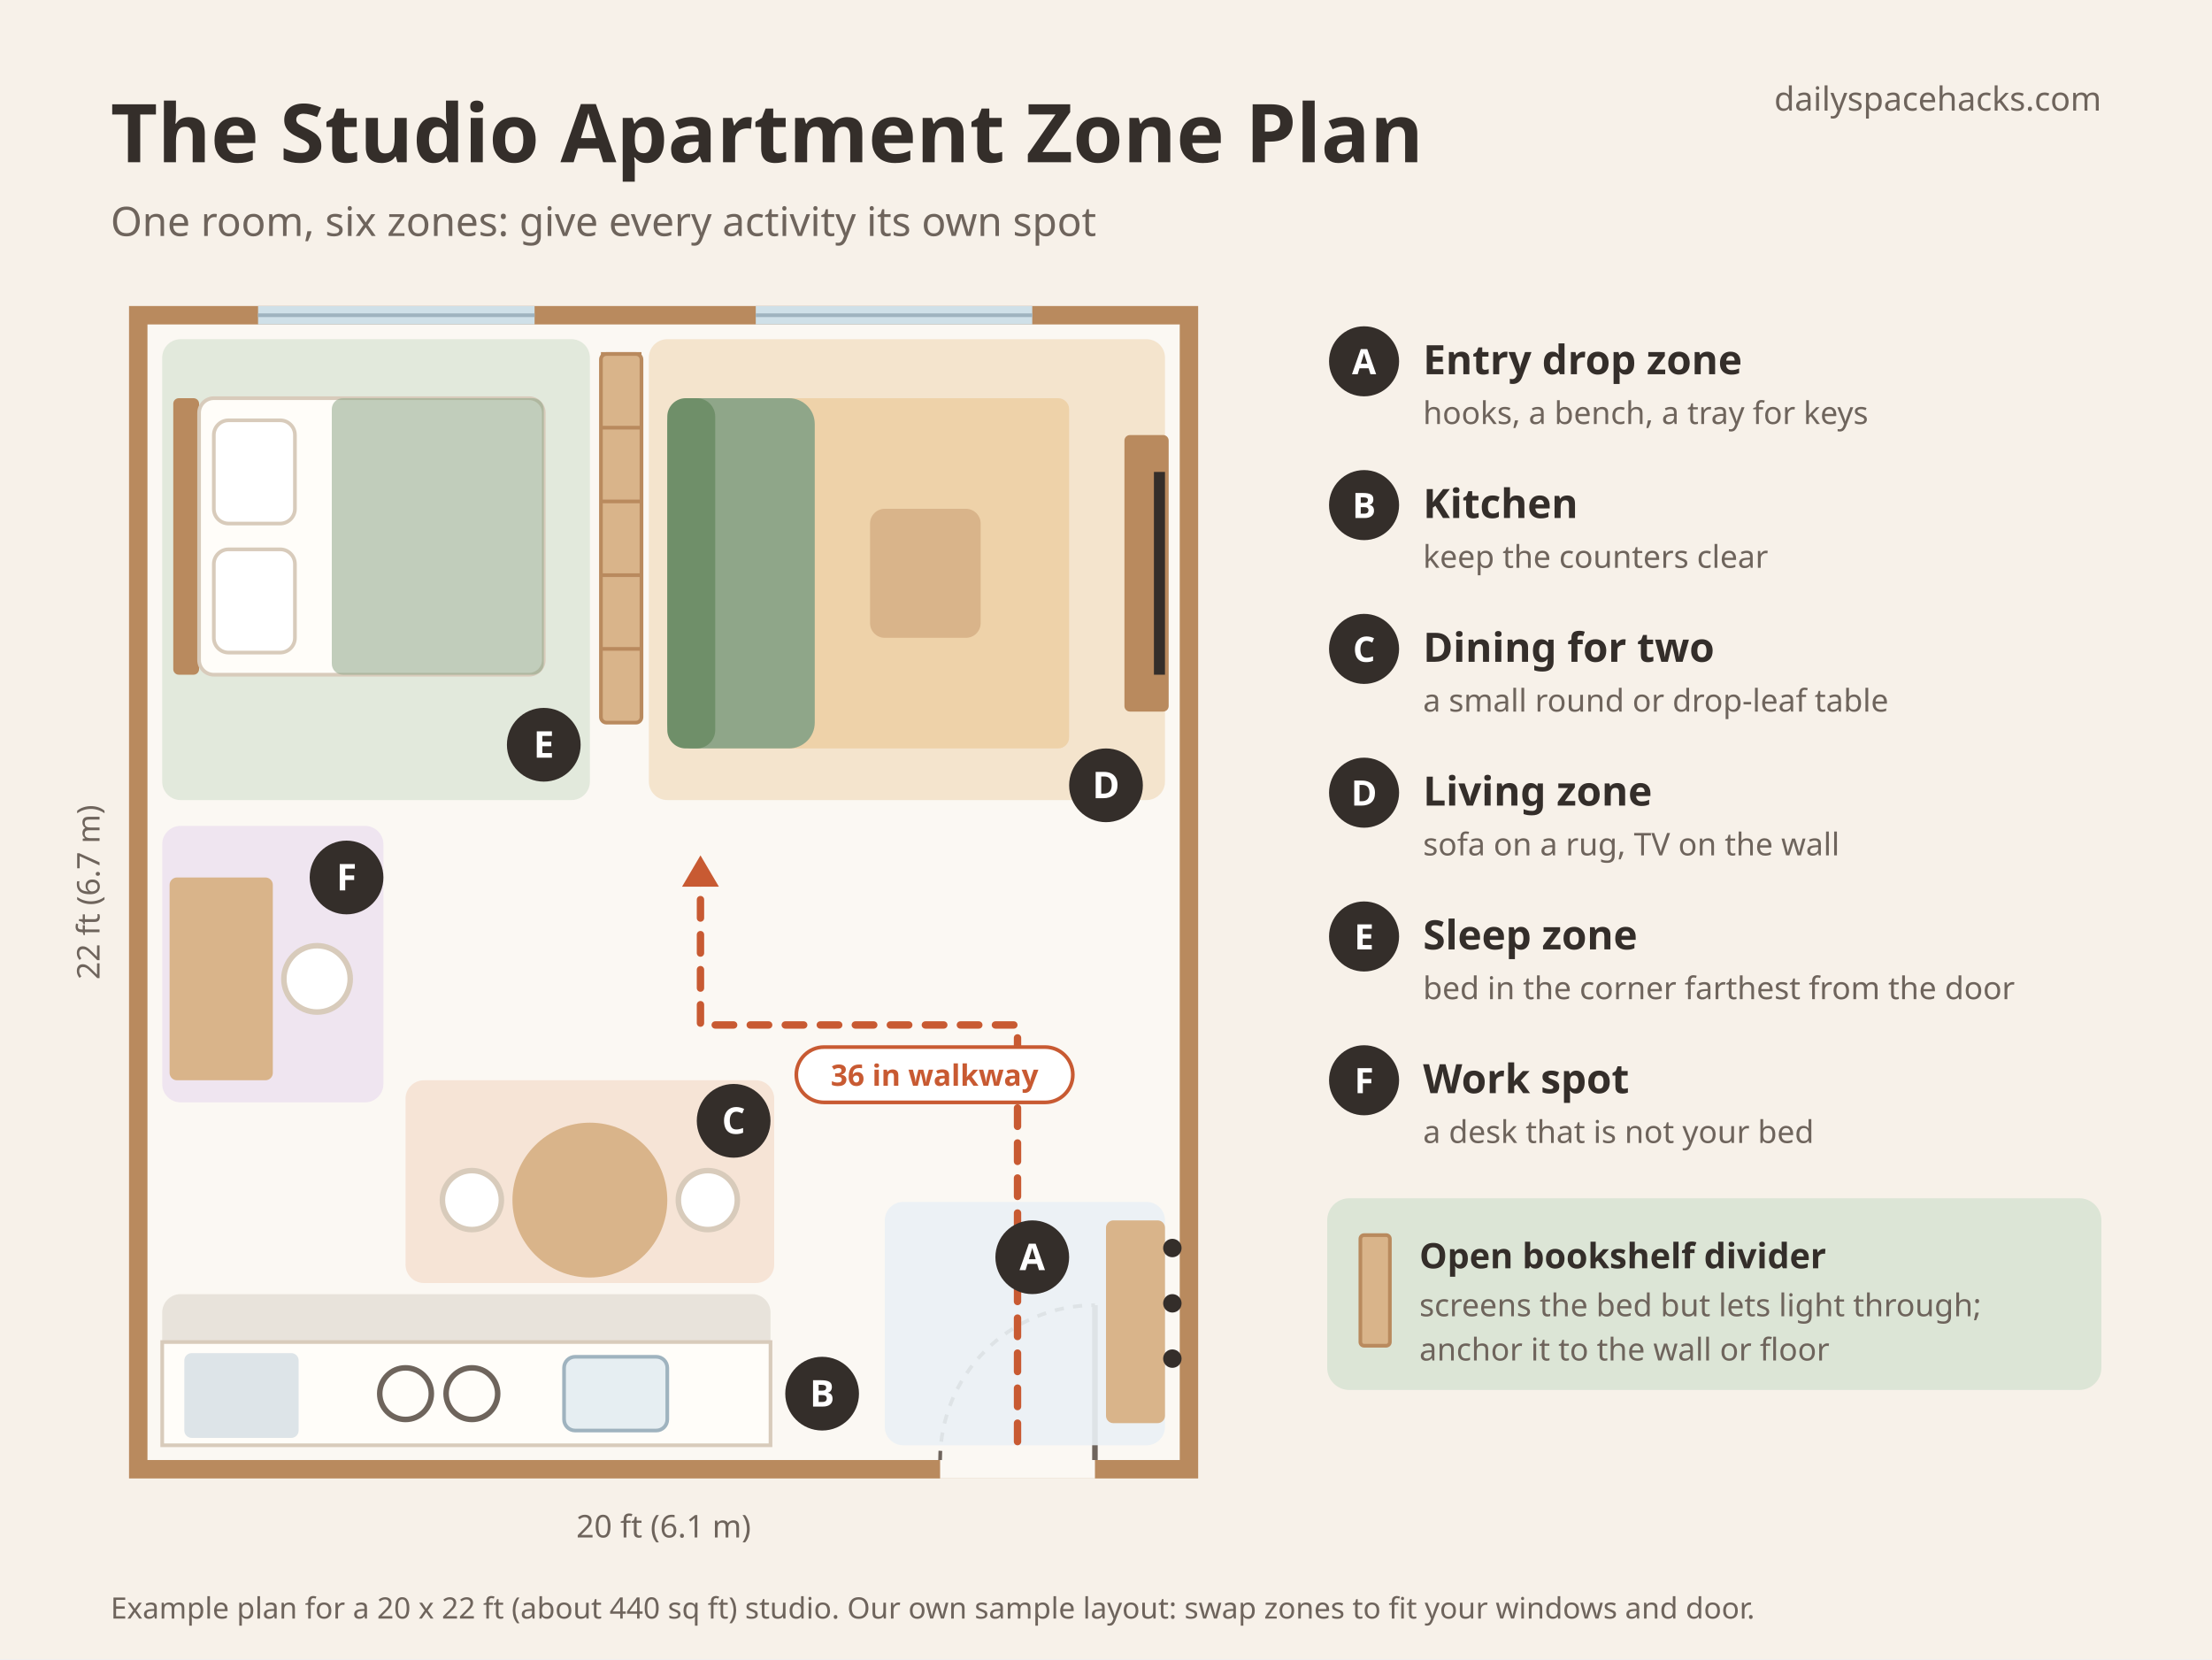
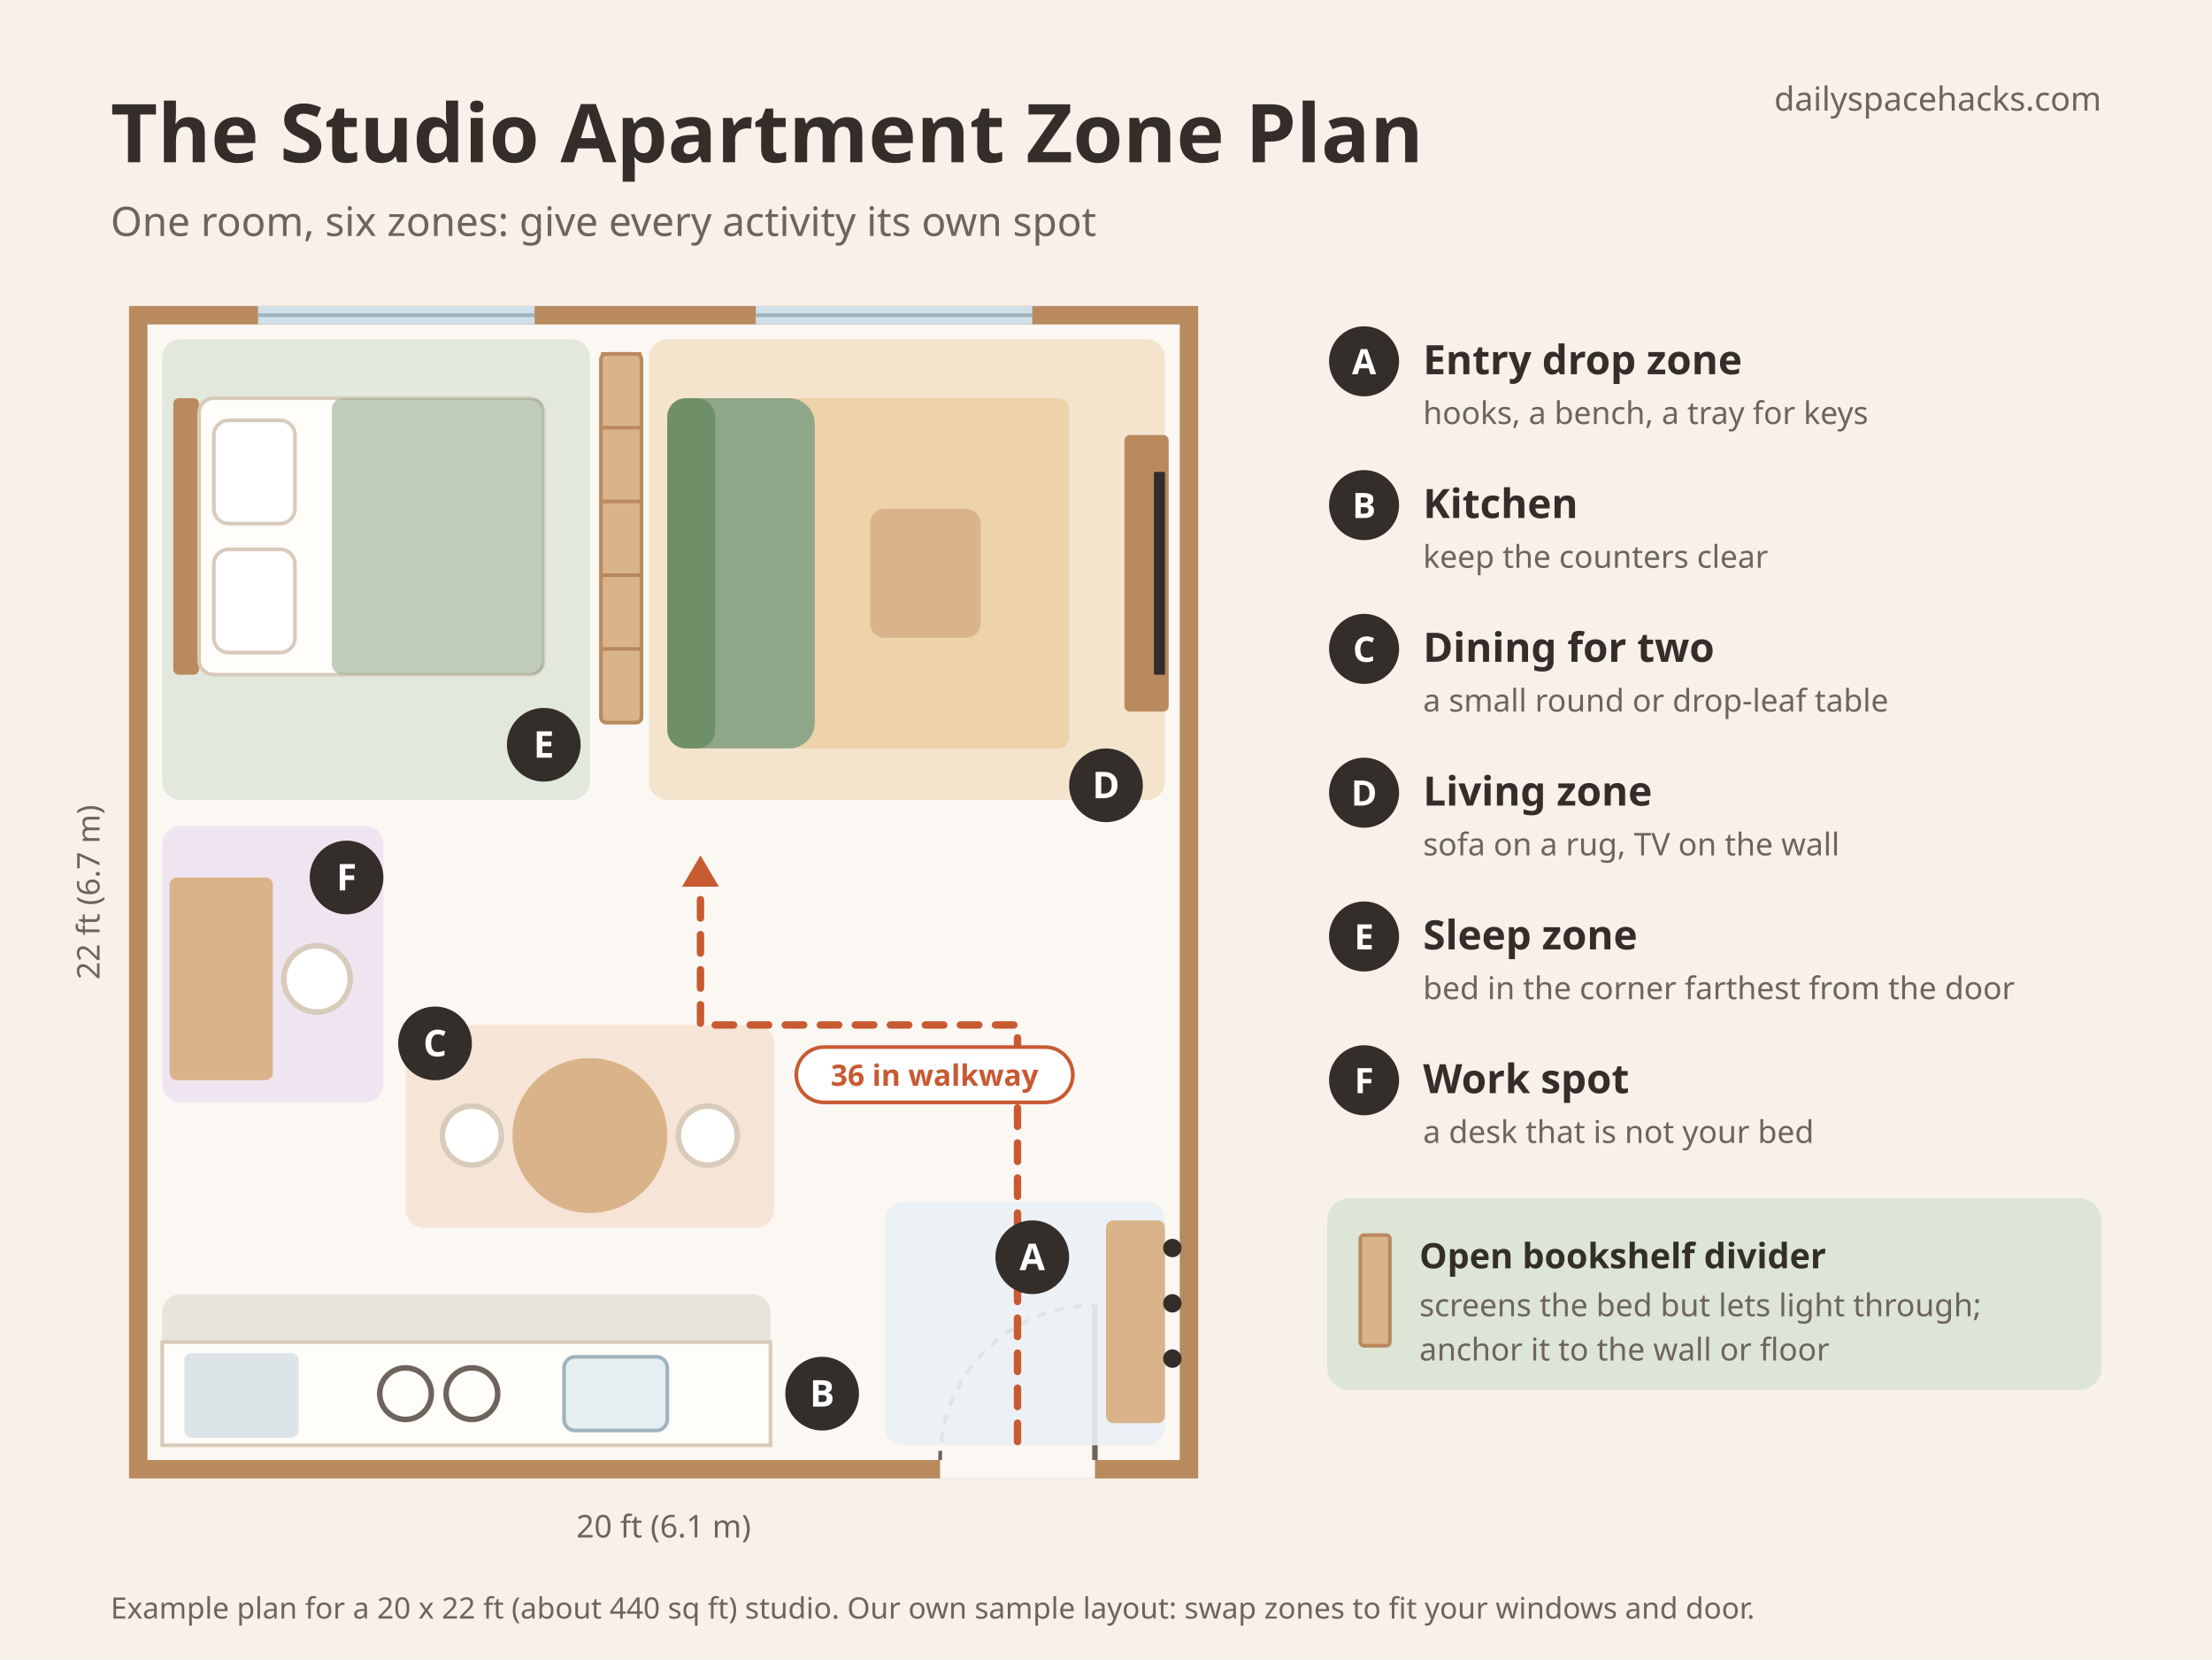
<svg xmlns="http://www.w3.org/2000/svg" viewBox="0 0 1200 900" font-family="Poppins, sans-serif" role="img" aria-labelledby="st-t st-d">
  <rect width="1200" height="900" fill="#F7F1E9" />
  <text x="60" y="88" font-size="44" font-weight="700" fill="#342E2A">The Studio Apartment Zone Plan</text>
  <text x="60" y="128" font-size="22" fill="#6E645C">One room, six zones: give every activity its own spot</text>
  <text x="1140" y="60" font-size="18" fill="#6E645C" text-anchor="end">dailyspacehacks.com</text>
  <rect x="70" y="166" width="580" height="636" fill="#B98A5E" />
  <rect x="80" y="176" width="560" height="616" fill="#FBF8F3" />
  <rect x="140" y="166" width="150" height="10" fill="#CFE0E8" />
  <line x1="140" y1="171" x2="290" y2="171" stroke="#9FB3BF" stroke-width="2" />
  <rect x="410" y="166" width="150" height="10" fill="#CFE0E8" />
  <line x1="410" y1="171" x2="560" y2="171" stroke="#9FB3BF" stroke-width="2" />
  <rect x="510" y="792" width="84" height="10" fill="#FBF8F3" />
  <path d="M510 792 A84 84 0 0 1 594 708" fill="none" stroke="#6E645C" stroke-width="2" stroke-dasharray="5 5" />
  <line x1="594" y1="792" x2="594" y2="708" stroke="#6E645C" stroke-width="3" />
  <rect x="88" y="184" width="232" height="250" rx="10" fill="#DCE5D6" fill-opacity="0.8" />
  <rect x="352" y="184" width="280" height="250" rx="10" fill="#ECCDA0" fill-opacity="0.45" />
  <rect x="88" y="448" width="120" height="150" rx="10" fill="#E8D9EE" fill-opacity="0.6" />
-   <rect x="220" y="586" width="200" height="110" rx="10" fill="#F4DCCB" fill-opacity="0.7" />
+   <rect x="220" y="556" width="200" height="110" rx="10" fill="#F4DCCB" fill-opacity="0.7" />
  <rect x="88" y="702" width="330" height="82" rx="10" fill="#E6E1D8" fill-opacity="0.9" />
  <rect x="480" y="652" width="152" height="132" rx="10" fill="#EAF1F5" fill-opacity="0.9" />
  <rect x="94" y="216" width="14" height="150" rx="3" fill="#B98A5E" />
  <rect x="108" y="216" width="187" height="150" rx="8" fill="#FFFDF9" stroke="#D8CBBB" stroke-width="2" />
  <rect x="116" y="228" width="44" height="56" rx="8" fill="#fff" stroke="#D8CBBB" stroke-width="2" />
  <rect x="116" y="298" width="44" height="56" rx="8" fill="#fff" stroke="#D8CBBB" stroke-width="2" />
  <rect x="180" y="216" width="115" height="150" rx="6" fill="#8FA689" fill-opacity="0.55" />
  <rect x="326" y="192" width="22" height="200" rx="3" fill="#D9B48A" stroke="#B98A5E" stroke-width="2" />
  <line x1="326" y1="192" x2="348" y2="192" stroke="#B98A5E" stroke-width="2" />
  <line x1="326" y1="232" x2="348" y2="232" stroke="#B98A5E" stroke-width="2" />
  <line x1="326" y1="272" x2="348" y2="272" stroke="#B98A5E" stroke-width="2" />
  <line x1="326" y1="312" x2="348" y2="312" stroke="#B98A5E" stroke-width="2" />
  <line x1="326" y1="352" x2="348" y2="352" stroke="#B98A5E" stroke-width="2" />
  <rect x="380" y="216" width="200" height="190" rx="6" fill="#ECCDA0" fill-opacity="0.8" />
  <rect x="362" y="216" width="80" height="190" rx="14" fill="#8FA689" />
  <rect x="362" y="216" width="26" height="190" rx="10" fill="#6F8F69" />
  <rect x="472" y="276" width="60" height="70" rx="8" fill="#D9B48A" />
  <rect x="610" y="236" width="24" height="150" rx="3" fill="#B98A5E" />
  <rect x="626" y="256" width="6" height="110" fill="#342E2A" />
  <rect x="92" y="476" width="56" height="110" rx="4" fill="#D9B48A" />
  <circle cx="172" cy="531" r="18" fill="#fff" stroke="#D8CBBB" stroke-width="3" />
-   <circle cx="320" cy="651" r="42" fill="#D9B48A" />
-   <circle cx="256" cy="651" r="16" fill="#fff" stroke="#D8CBBB" stroke-width="3" />
-   <circle cx="384" cy="651" r="16" fill="#fff" stroke="#D8CBBB" stroke-width="3" />
+   <circle cx="320" cy="616" r="42" fill="#D9B48A" />
+   <circle cx="256" cy="616" r="16" fill="#fff" stroke="#D8CBBB" stroke-width="3" />
+   <circle cx="384" cy="616" r="16" fill="#fff" stroke="#D8CBBB" stroke-width="3" />
  <rect x="88" y="728" width="330" height="56" fill="#FFFDF9" stroke="#D8CBBB" stroke-width="2" />
  <rect x="100" y="734" width="62" height="46" rx="4" fill="#DDE4E8" />
  <circle cx="220" cy="756" r="14" fill="none" stroke="#6E645C" stroke-width="3" />
  <circle cx="256" cy="756" r="14" fill="none" stroke="#6E645C" stroke-width="3" />
  <rect x="306" y="736" width="56" height="40" rx="6" fill="#E6EEF2" stroke="#9FB3BF" stroke-width="2" />
  <rect x="600" y="662" width="32" height="110" rx="4" fill="#D9B48A" />
  <circle cx="636" cy="677" r="5" fill="#342E2A" />
  <circle cx="636" cy="707" r="5" fill="#342E2A" />
  <circle cx="636" cy="737" r="5" fill="#342E2A" />
  <path d="M552 782 L552 556 L380 556 L380 476" fill="none" stroke="#C85A32" stroke-width="4" stroke-dasharray="10 9" stroke-linecap="round" />
  <path d="M370 481 L380 464 L390 481 Z" fill="#C85A32" />
  <rect x="432" y="568" width="150" height="30" rx="15" fill="#fff" stroke="#C85A32" stroke-width="2" />
  <text x="507" y="589" font-size="16" font-weight="700" fill="#C85A32" text-anchor="middle">36 in walkway</text>
  <circle cx="560" cy="682" r="20" fill="#342E2A" />
  <text x="560" y="689" font-size="20" font-weight="700" fill="#fff" text-anchor="middle">A</text>
  <circle cx="446" cy="756" r="20" fill="#342E2A" />
  <text x="446" y="763" font-size="20" font-weight="700" fill="#fff" text-anchor="middle">B</text>
-   <circle cx="398" cy="608" r="20" fill="#342E2A" />
-   <text x="398" y="615" font-size="20" font-weight="700" fill="#fff" text-anchor="middle">C</text>
+   <circle cx="236" cy="566" r="20" fill="#342E2A" />
+   <text x="236" y="573" font-size="20" font-weight="700" fill="#fff" text-anchor="middle">C</text>
  <circle cx="600" cy="426" r="20" fill="#342E2A" />
  <text x="600" y="433" font-size="20" font-weight="700" fill="#fff" text-anchor="middle">D</text>
  <circle cx="295" cy="404" r="20" fill="#342E2A" />
  <text x="295" y="411" font-size="20" font-weight="700" fill="#fff" text-anchor="middle">E</text>
  <circle cx="188" cy="476" r="20" fill="#342E2A" />
  <text x="188" y="483" font-size="20" font-weight="700" fill="#fff" text-anchor="middle">F</text>
  <text x="360.0" y="834" font-size="17" fill="#6E645C" text-anchor="middle">20 ft (6.1 m)</text>
  <text x="54" y="484.0" font-size="17" fill="#6E645C" text-anchor="middle" transform="rotate(-90 54 484.0)">22 ft (6.7 m)</text>
  <circle cx="740" cy="196" r="19" fill="#342E2A" />
  <text x="740" y="203" font-size="19" font-weight="700" fill="#fff" text-anchor="middle">A</text>
  <text x="772" y="203" font-size="22" font-weight="700" fill="#342E2A">Entry drop zone</text>
  <text x="772" y="230" font-size="17" fill="#6E645C">hooks, a bench, a tray for keys</text>
  <circle cx="740" cy="274" r="19" fill="#342E2A" />
  <text x="740" y="281" font-size="19" font-weight="700" fill="#fff" text-anchor="middle">B</text>
  <text x="772" y="281" font-size="22" font-weight="700" fill="#342E2A">Kitchen</text>
  <text x="772" y="308" font-size="17" fill="#6E645C">keep the counters clear</text>
  <circle cx="740" cy="352" r="19" fill="#342E2A" />
  <text x="740" y="359" font-size="19" font-weight="700" fill="#fff" text-anchor="middle">C</text>
  <text x="772" y="359" font-size="22" font-weight="700" fill="#342E2A">Dining for two</text>
  <text x="772" y="386" font-size="17" fill="#6E645C">a small round or drop-leaf table</text>
  <circle cx="740" cy="430" r="19" fill="#342E2A" />
  <text x="740" y="437" font-size="19" font-weight="700" fill="#fff" text-anchor="middle">D</text>
  <text x="772" y="437" font-size="22" font-weight="700" fill="#342E2A">Living zone</text>
  <text x="772" y="464" font-size="17" fill="#6E645C">sofa on a rug, TV on the wall</text>
  <circle cx="740" cy="508" r="19" fill="#342E2A" />
  <text x="740" y="515" font-size="19" font-weight="700" fill="#fff" text-anchor="middle">E</text>
  <text x="772" y="515" font-size="22" font-weight="700" fill="#342E2A">Sleep zone</text>
  <text x="772" y="542" font-size="17" fill="#6E645C">bed in the corner farthest from the door</text>
  <circle cx="740" cy="586" r="19" fill="#342E2A" />
  <text x="740" y="593" font-size="19" font-weight="700" fill="#fff" text-anchor="middle">F</text>
  <text x="772" y="593" font-size="22" font-weight="700" fill="#342E2A">Work spot</text>
  <text x="772" y="620" font-size="17" fill="#6E645C">a desk that is not your bed</text>
  <rect x="720" y="650" width="420" height="104" rx="12" fill="#DCE5D6" />
  <rect x="738" y="670" width="16" height="60" rx="2" fill="#D9B48A" stroke="#B98A5E" stroke-width="2" />
  <text x="770" y="688" font-size="19" font-weight="700" fill="#342E2A">Open bookshelf divider</text>
  <text x="770" y="714" font-size="17" fill="#6E645C">screens the bed but lets light through;</text>
  <text x="770" y="738" font-size="17" fill="#6E645C">anchor it to the wall or floor</text>
  <text x="60" y="878" font-size="16" fill="#6E645C">Example plan for a 20 x 22 ft (about 440 sq ft) studio. Our own sample layout: swap zones to fit your windows and door.</text>
</svg>
